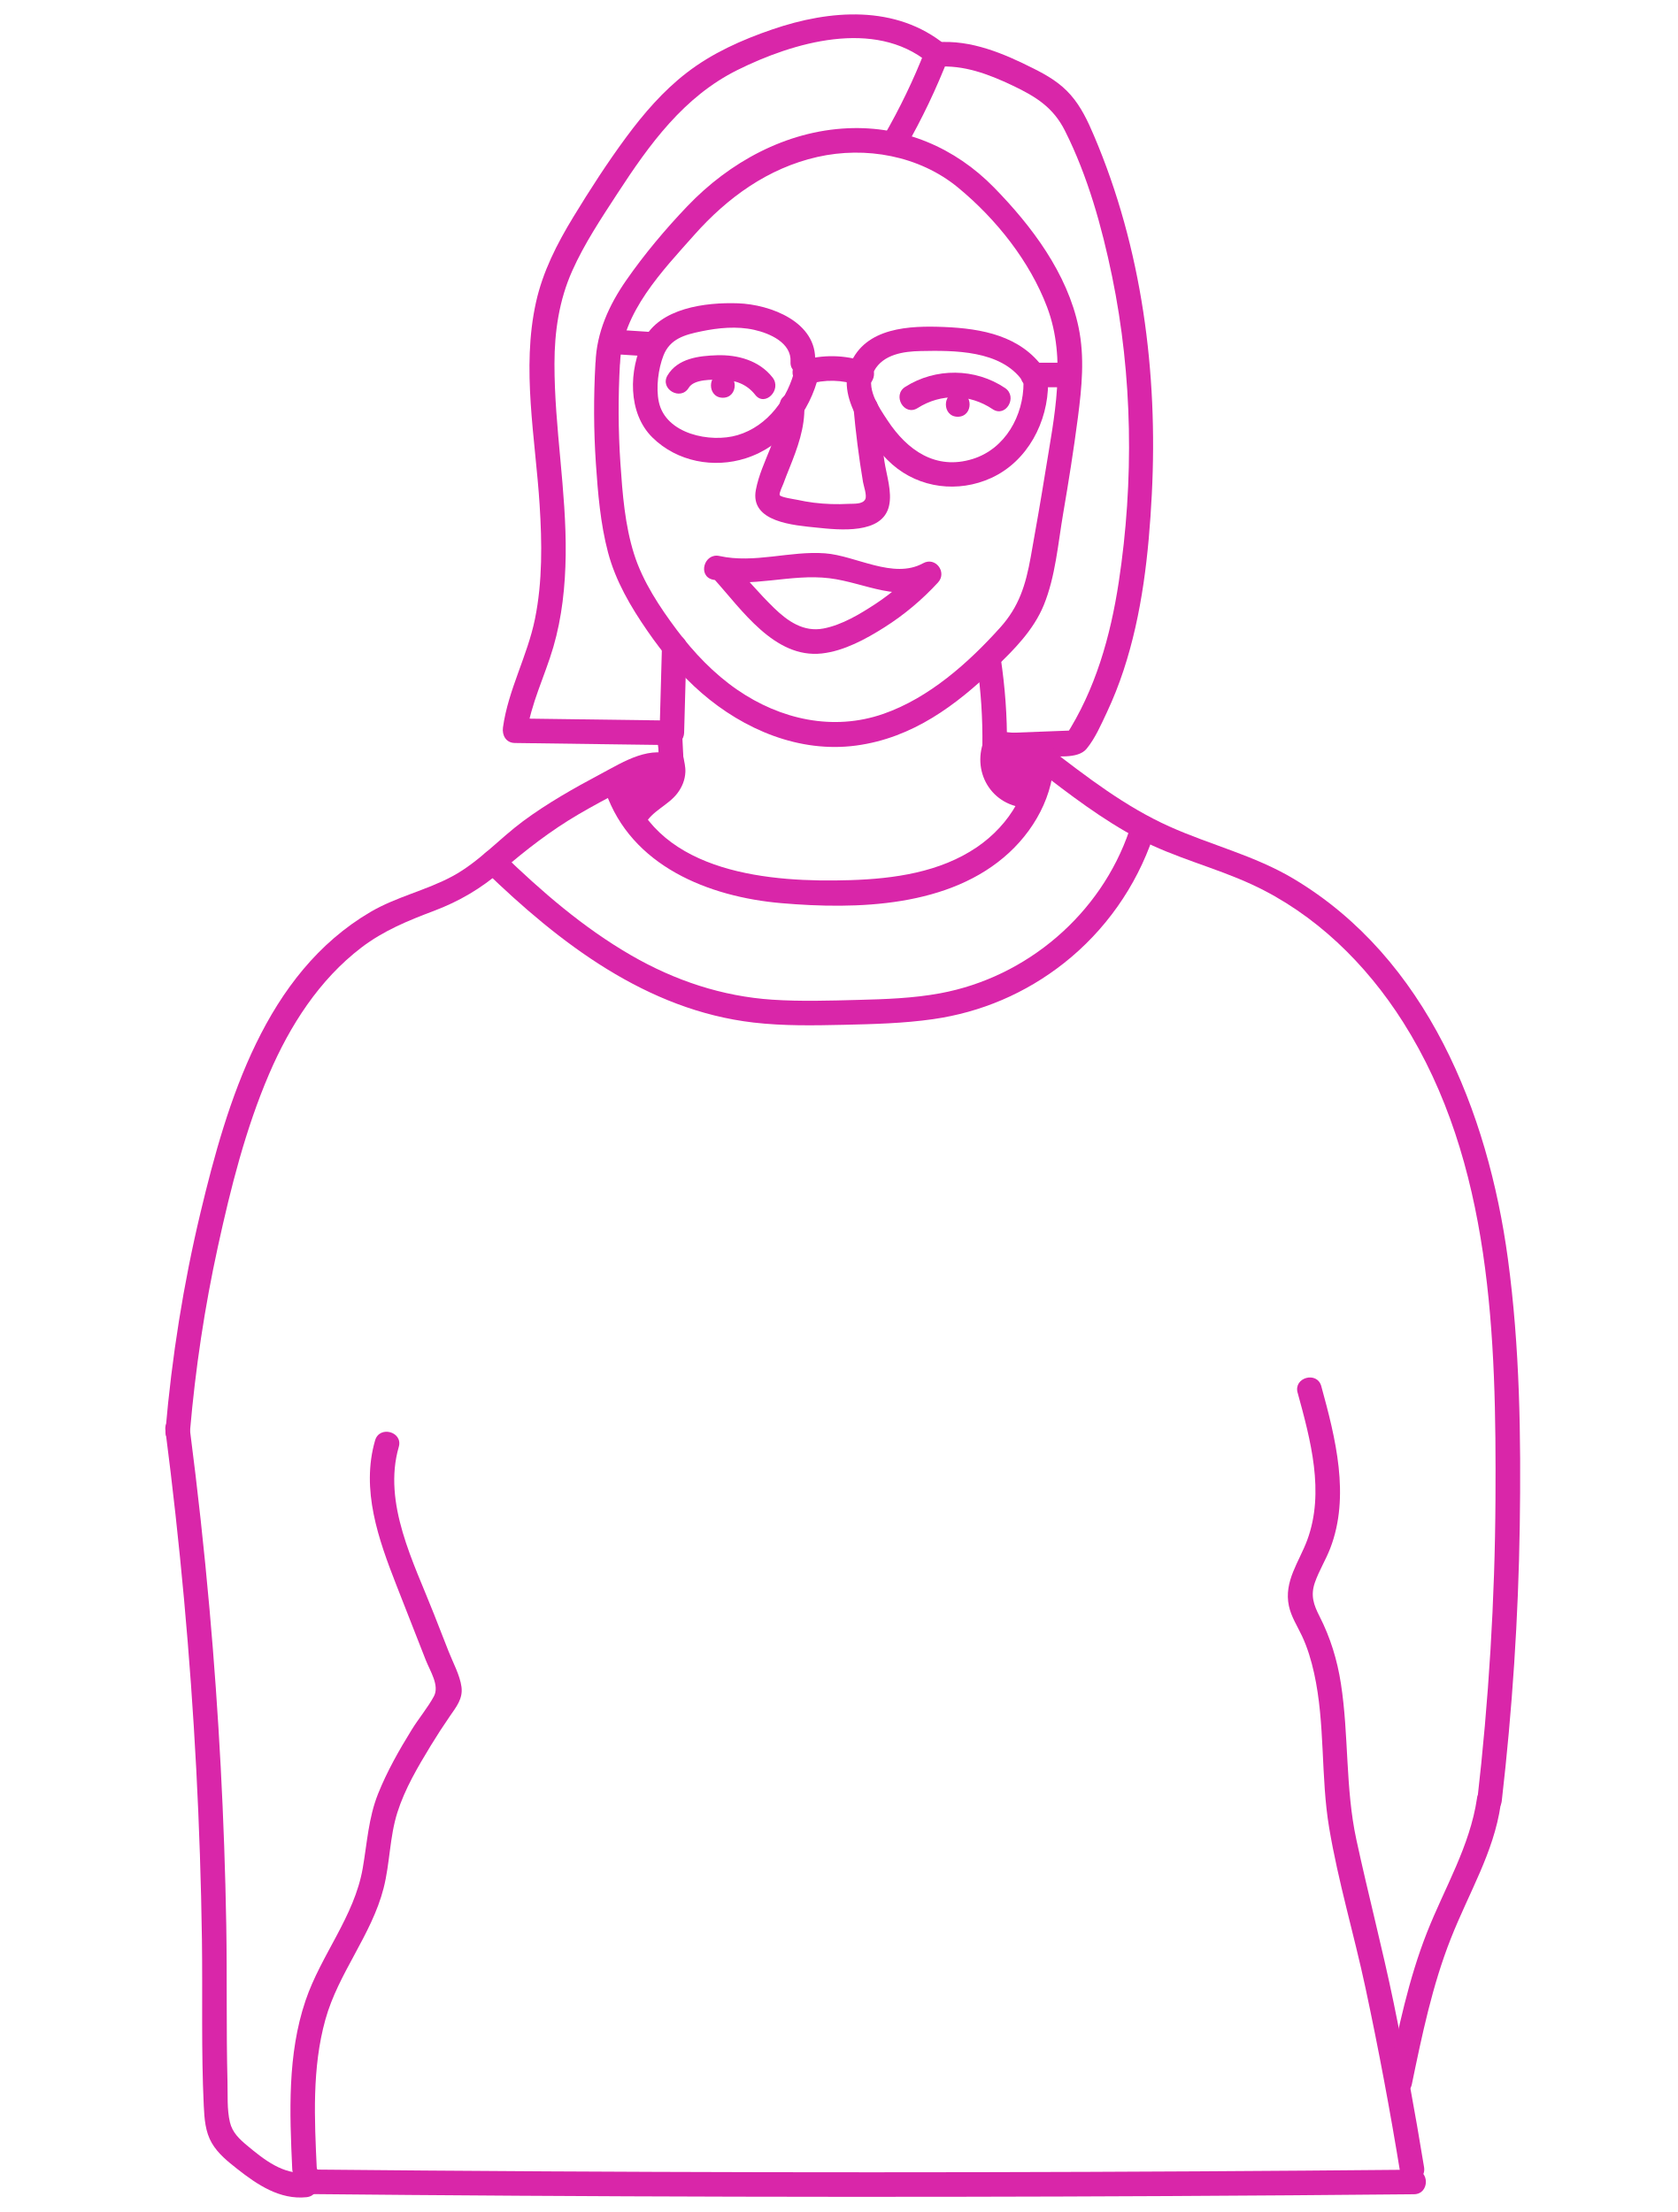
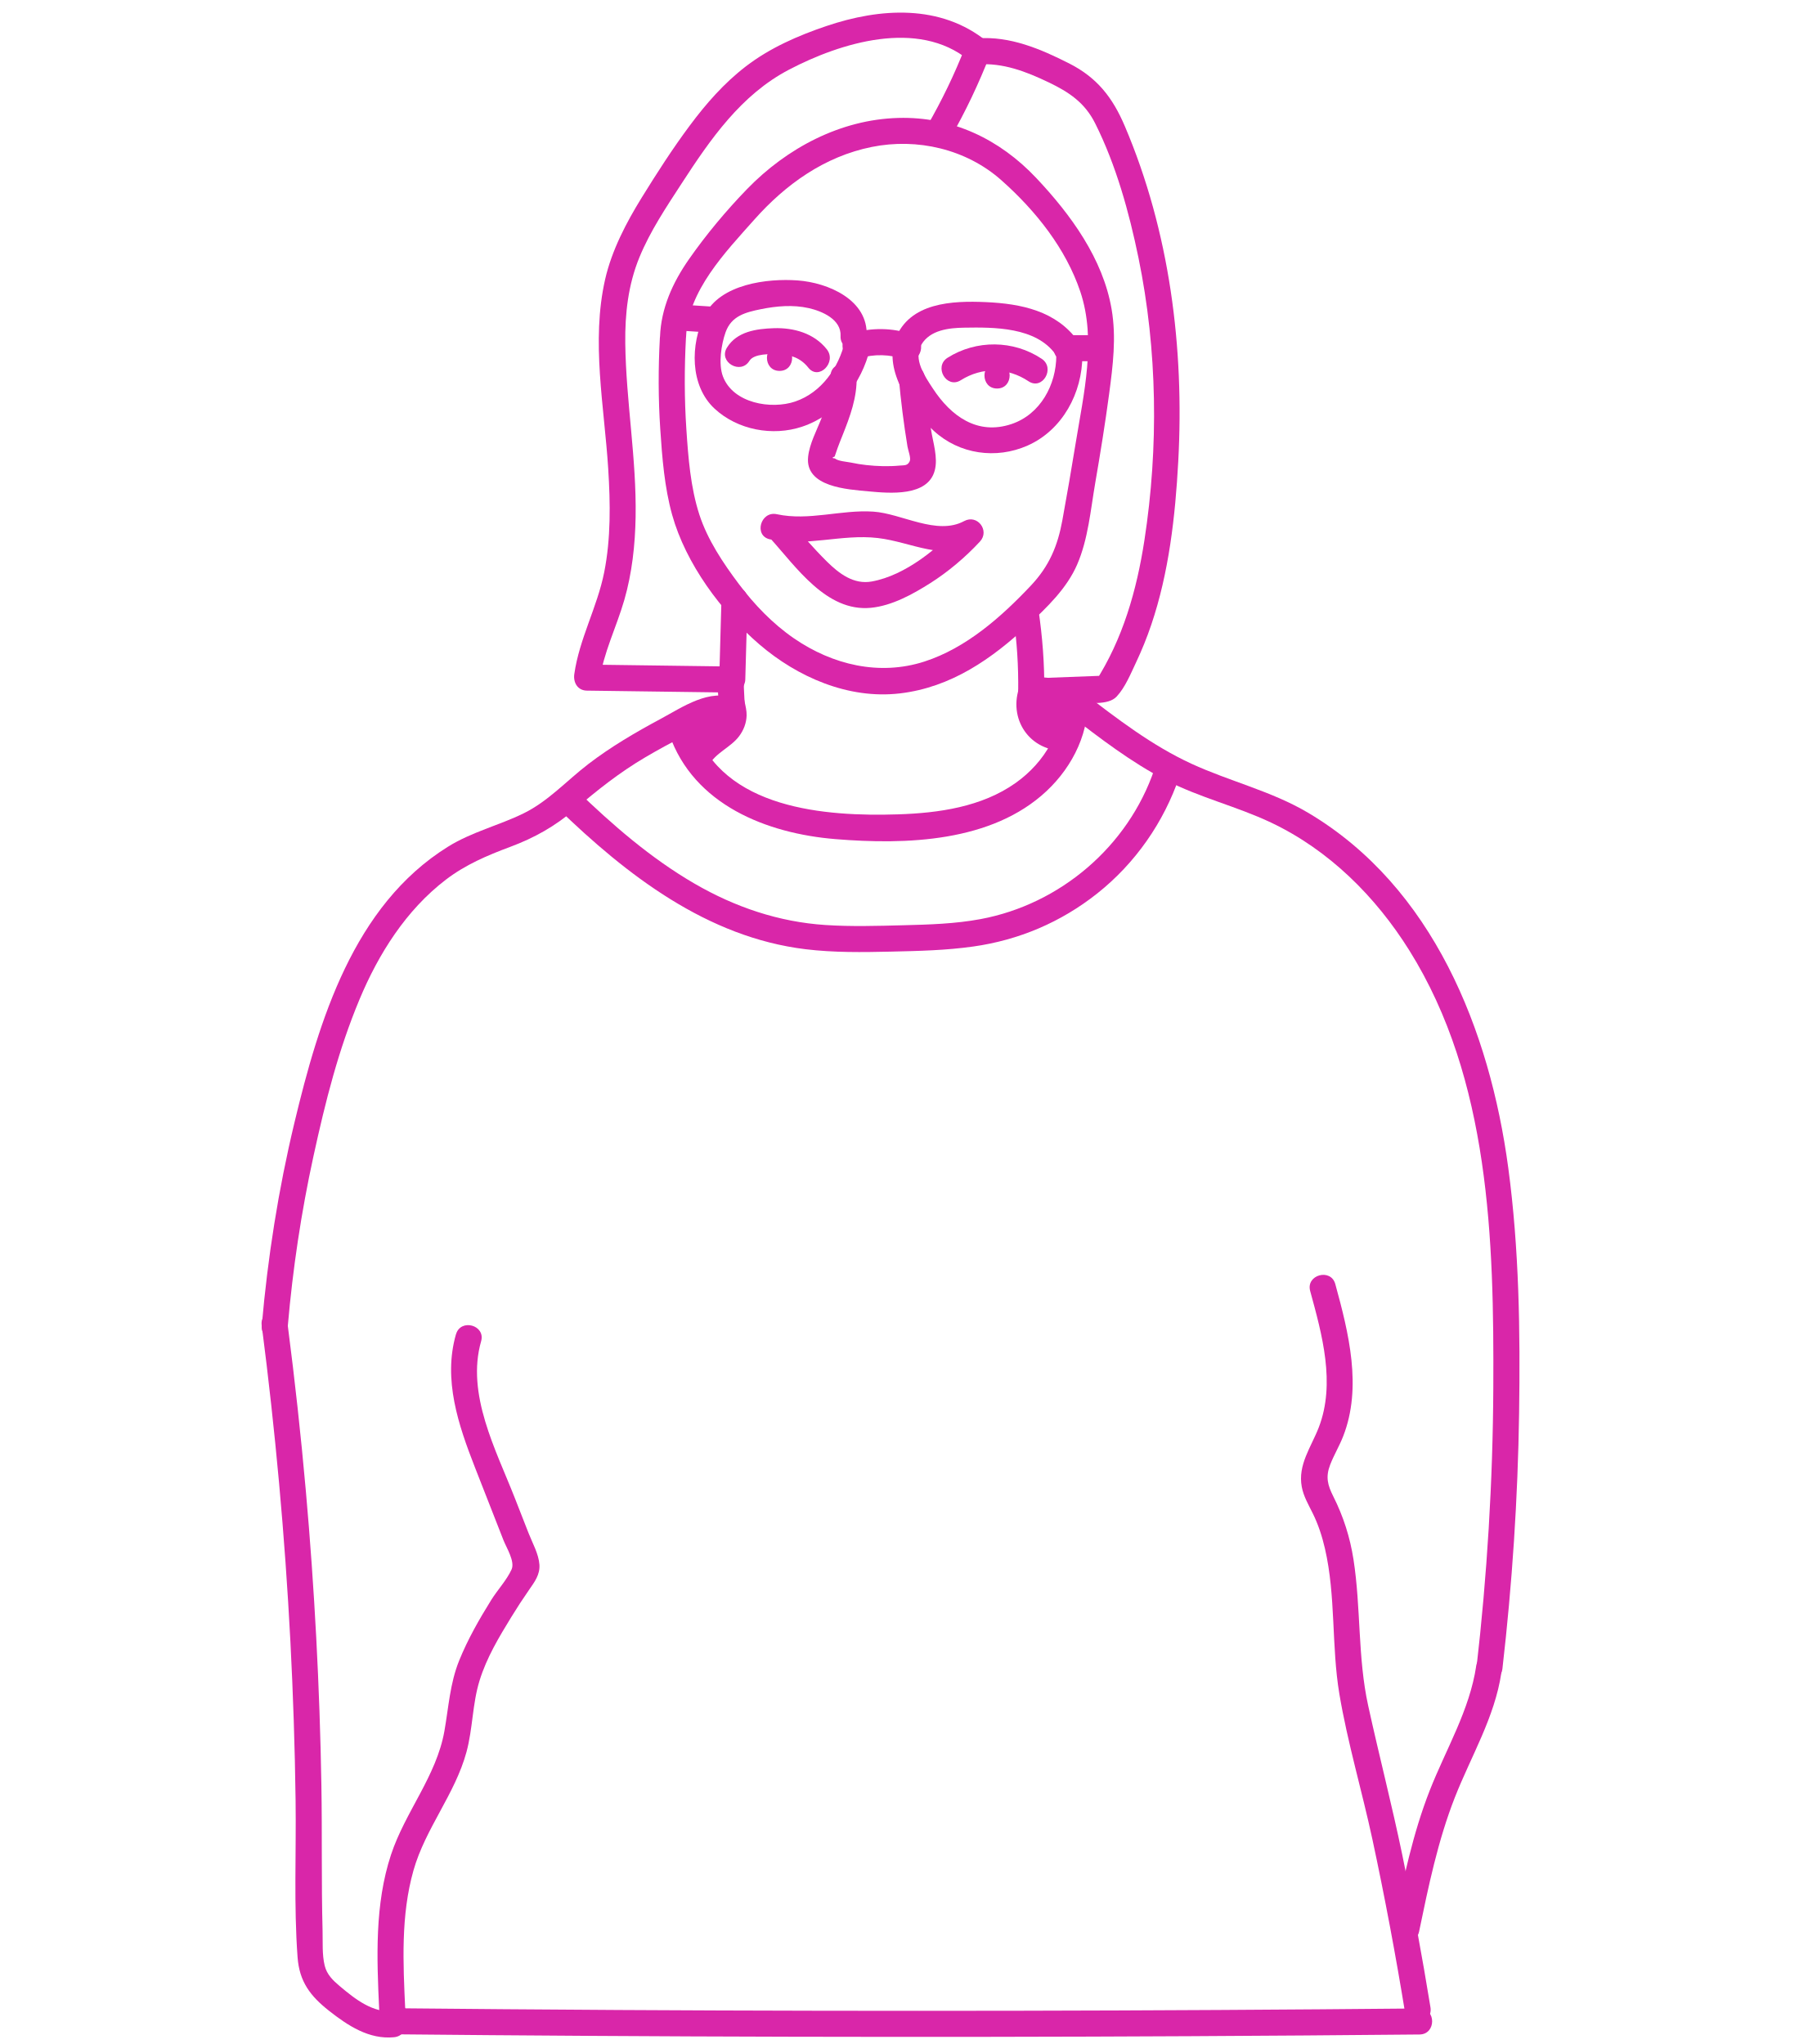
- <svg xmlns="http://www.w3.org/2000/svg" id="Layer_1" viewBox="0 0 683 901">
+ <svg xmlns="http://www.w3.org/2000/svg" id="Layer_1" viewBox="0 0 697.18 784.42">
  <defs>
    <style>.cls-1{fill:#d926a9;}</style>
  </defs>
-   <path class="cls-1" d="M242.46,148.15c-.75,13.56-.72,27.14,.2,40.69,.82,12.05,1.84,24.47,4.94,36.17s9.22,22.1,15.99,31.91c6.36,9.23,13.6,17.95,22.08,25.31,17.24,14.95,39.88,24.55,62.97,21.45s40.74-16.5,56.41-31.5c7.85-7.51,15.82-15.49,20-25.7,4.75-11.61,5.8-25.08,7.9-37.36,2.23-13,4.3-26.04,6-39.12,1.59-12.26,2.81-24.46,.27-36.68-4.58-21.98-19.05-41.23-34.45-56.97-15.86-16.21-36.79-25.15-59.62-24.1-25.1,1.15-48.11,13.8-65.24,31.73-8.95,9.37-17.56,19.62-24.95,30.27-6.96,10.03-12.02,21.15-12.44,33.5-.22,6.44,9.78,6.43,10,0,.69-20.4,17.4-37.62,30.18-52.03,13.49-15.21,30.05-27.24,50.15-31.79,19.67-4.45,41.52-.52,57.26,12.45s29.26,30.18,36.26,48.63c8.16,21.52,2.88,44.96-.64,66.94-1.86,11.62-3.9,23.21-5.97,34.79s-4.8,20.36-12.45,28.86c-12.96,14.42-28.99,28.69-47.56,35.17-20.47,7.14-41.93,2.29-59.49-9.79-9.53-6.56-17.73-15.15-24.65-24.39s-13.85-19.68-17.39-30.86c-3.75-11.83-4.73-24.6-5.57-36.92-.92-13.55-.94-27.13-.2-40.69,.35-6.43-9.65-6.41-10,0h0Z" />
-   <path class="cls-1" d="M368.63,60.32c6.86-11.91,12.73-24.3,17.71-37.11,.58-1.49-.04-3.85-1.29-4.86-20.29-16.57-47.1-14.4-70.52-6.38-12.44,4.26-24.57,9.66-35.01,17.76-9.52,7.38-17.36,16.47-24.49,26.12-7.71,10.43-14.8,21.43-21.54,32.5s-12.46,22.33-15.22,34.77c-5.99,26.99-.24,55.41,1.48,82.57,.98,15.42,1.19,31.11-1.88,46.32-3.06,15.16-10.93,28.94-13.05,44.3-.44,3.19,1.24,6.28,4.82,6.33,21.32,.29,42.63,.57,63.95,.86,2.76,.04,4.93-2.32,5-5,.32-11.7,.65-23.4,.97-35.1,.18-6.44-9.82-6.43-10,0-.32,11.7-.65,23.4-.97,35.1l5-5c-21.32-.29-42.63-.57-63.95-.86l4.82,6.33c1.7-12.37,7.39-23.5,10.86-35.38,3.55-12.15,4.88-24.92,5.04-37.54,.33-26.06-4.6-51.85-4.57-77.89,.01-13.06,1.88-25.84,7.23-37.83,4.97-11.14,11.79-21.36,18.43-31.55,13.01-19.97,26.96-39.38,48.85-50.26,22.7-11.27,55.72-21.03,77.68-3.1l-1.29-4.86c-4.67,12-10.28,23.57-16.7,34.72-3.22,5.59,5.42,10.63,8.63,5.05h0Z" />
-   <path class="cls-1" d="M381.45,27.2c10.95-.86,21.06,2.98,30.81,7.6s16.67,9.04,21.4,18.43c9.27,18.42,15.05,39.19,19.2,59.31,8.38,40.6,8.96,83.52,2.73,124.48-3.37,22.16-9.51,43.97-21.78,62.94l4.32-2.48c-11.03,.42-22.06,.84-33.09,1.26l5,5c.14-12.02-.77-23.93-2.54-35.81-.95-6.34-10.58-3.65-9.64,2.66,1.64,10.98,2.31,22.06,2.19,33.16-.03,2.63,2.32,5.1,5,5,6.49-.25,12.98-.49,19.47-.74,5.18-.2,14.33,1.37,17.94-2.99,3.49-4.22,5.97-9.95,8.29-14.88,2.6-5.53,4.85-11.23,6.76-17.02,7.6-23,10.29-47.62,11.53-71.71,2.55-49.61-3.99-100.22-23.54-146.13-2.52-5.93-5.22-11.72-9.5-16.61s-9.48-7.92-14.94-10.67c-12.27-6.19-25.58-11.89-39.61-10.78-6.37,.5-6.43,10.51,0,10h0Z" />
-   <path class="cls-1" d="M249.15,144.18c5.73,.37,11.45,.74,17.18,1.12,6.43,.42,6.4-9.58,0-10-5.73-.37-11.45-.74-17.18-1.12-6.43-.42-6.4,9.58,0,10h0Z" />
-   <path class="cls-1" d="M328.89,156.58c7.07-2.13,13.96-1.95,20.94,.45,6.1,2.09,8.72-7.56,2.66-9.64-8.55-2.93-17.61-3.05-26.25-.45-6.15,1.85-3.53,11.51,2.66,9.64h0Z" />
-   <path class="cls-1" d="M420.43,157.74c3.58,0,7.16,0,10.74,0,6.43,0,6.45-10,0-10-3.58,0-7.16,0-10.74,0-6.43,0-6.45,10,0,10h0Z" />
-   <path class="cls-1" d="M425.04,150.1c-9.44-13.35-25.16-16.27-40.55-16.91-13.95-.57-32.13,.03-38.32,15.28-3.04,7.47-.64,15.35,3.09,22.09s8.33,13.56,14.09,18.61c11.13,9.75,26.85,11.64,40.25,5.54,14.85-6.77,23.24-22.87,23.2-38.78-.02-6.43-10.02-6.45-10,0,.03,13.33-7.41,26.87-20.67,31.01-15.03,4.7-26.66-3.51-34.67-15.65-3.68-5.58-9.23-13.45-5.49-20.25s12.15-7.91,18.89-8.05c13.73-.29,32.7-.37,41.55,12.15,3.69,5.21,12.36,.22,8.63-5.05h0Z" />
-   <path class="cls-1" d="M323.81,149.92c-2.85,12.18-11.07,23.66-23.5,27.33-10.92,3.23-29.26-.37-32.03-13.59-1.2-5.72-.23-13.41,1.89-18.84,2.67-6.85,8.71-8.47,15.36-9.85,7.01-1.46,14.54-2.2,21.6-.62,6.34,1.42,15.24,5.29,14.79,13.01-.37,6.43,9.63,6.41,10,0,.94-16.2-18.17-23.36-31.43-23.82-13.11-.45-31.89,1.86-38.41,14.95-6.06,12.16-6.53,29.72,3.59,39.7s25.1,12.61,38,8.49c15.35-4.9,26.18-18.74,29.79-34.11,1.47-6.26-8.17-8.93-9.64-2.66h0Z" />
-   <path class="cls-1" d="M317.55,165.23c.38,12.53-7.48,22.42-9.74,34.28-2.53,13.24,15.6,14.44,24.78,15.4s26.76,2.86,29.44-8.84c1.32-5.75-1.02-12.51-1.88-18.19-1.11-7.35-1.95-14.73-2.62-22.13-.57-6.36-10.58-6.42-10,0,.92,10.25,2.2,20.47,3.91,30.62,.26,1.56,1.66,5.42,.93,6.95-1.05,2.2-4.79,1.8-6.75,1.91-4.74,.26-9.51,.12-14.22-.47-2.25-.28-4.47-.68-6.68-1.16-1.04-.23-6.76-1.01-7.2-1.93-.35-.75,1.21-3.9,1.48-4.64,.76-2.13,1.62-4.23,2.46-6.33,3.3-8.25,6.37-16.44,6.09-25.46-.2-6.42-10.2-6.45-10,0h0Z" />
-   <path class="cls-1" d="M290.3,236.11c15.94,3.51,31.53-2.52,47.44-.58,14.83,1.81,28.6,10.56,43.22,2.51-2.02-2.62-4.04-5.24-6.06-7.85-5.48,5.94-11.51,11.27-18.27,15.72-6.37,4.19-13.76,8.66-21.33,10.1-8.02,1.53-14.47-2.93-19.98-8.26-6.19-5.99-11.77-12.68-17.55-19.05-4.33-4.78-11.39,2.31-7.07,7.07,11.31,12.46,24.69,32.56,44,30.4,9.08-1.02,17.95-5.89,25.55-10.7,8.01-5.08,15.3-11.23,21.72-18.2,3.83-4.15-.99-10.64-6.06-7.85-12.11,6.67-27.38-3.11-39.94-4.04-14.37-1.06-28.73,4.23-43.01,1.09-6.27-1.38-8.95,8.26-2.66,9.64h0Z" />
-   <path class="cls-1" d="M267.77,298.33c.23,4.69,.46,9.38,.69,14.07l7.52-4.32c-11.26-4.83-21.59,1.97-31.41,7.2-10.9,5.8-21.69,11.89-31.62,19.25-9.69,7.2-17.98,16.58-28.66,22.36s-22.86,8.37-33.45,14.59c-42.83,25.15-58.32,77.02-69.16,122.31-7,29.24-11.71,59-14.29,88.95-.55,6.41,9.45,6.37,10,0,2.18-25.22,5.94-50.27,11.35-75,5.19-23.75,11.24-47.89,20.85-70.29,8.44-19.67,20.43-38.44,37.65-51.55,8.99-6.84,18.89-10.89,29.37-14.84,10.45-3.94,19.26-9.15,27.72-16.42,9.97-8.57,20-16.37,31.38-23.02,5.6-3.27,11.31-6.33,17.04-9.36,4.89-2.58,12.42-8.02,18.19-5.55,3.21,1.38,7.73-.13,7.52-4.32-.23-4.69-.46-9.38-.69-14.07-.31-6.41-10.31-6.44-10,0h0Z" />
-   <path class="cls-1" d="M268.11,298.89c-1.23,6.57,3.56,14.74-1.72,19.78-4.35,4.15-9.61,6.6-12.46,12.19l7.85-1.01c-2.49-3.03-4.31-6.4-5.57-10.1l-9.64,2.66c10.44,30.33,42,42.92,71.63,45.47,30.87,2.66,68.65,1.69,92.74-20.57,11.78-10.89,19.58-26.55,18.07-42.82-.27-2.88-2.09-4.74-5-5-6.15-.55-12.31-1.11-18.46-1.66-1.58-.14-3.65,1.02-4.32,2.48-6.2,13.58,2.44,28.5,17.7,28.8,2.2,.04,4.24-1.59,4.82-3.67,2.6-9.26-3.14-19.28-12.66-21.3-3.81-.81-7,2.31-6.15,6.15s2.39,6.48,4.69,9.43c3.97,5.06,11-2.06,7.07-7.07-1.2-1.54-1.71-3.15-2.12-5.02l-6.15,6.15c4.24,.9,6.87,4.73,5.67,9l4.82-3.67c-7.15-.14-12.17-6.95-9.06-13.75l-4.32,2.48c6.15,.55,12.31,1.11,18.46,1.66l-5-5c1.53,16.43-7.87,31.51-21.19,40.58-15.01,10.22-33.76,12.86-51.51,13.42-32.21,1.02-77.64-2.52-90.11-38.73-2.08-6.05-11.73-3.46-9.64,2.66,1.85,5.43,4.51,10.09,8.14,14.52,1.99,2.42,6.49,1.67,7.85-1.01,2.85-5.6,9.52-7.86,13.28-12.79,1.93-2.53,3.14-5.47,3.28-8.68,.18-4.3-2.16-8.66-1.37-12.89,1.18-6.29-8.46-8.99-9.64-2.66h0Z" />
-   <path class="cls-1" d="M263.03,312.41c-3.2,1.94-6.52,3.65-9.96,5.12-2.48,1.06-3.04,4.72-1.79,6.84,1.5,2.57,4.35,2.86,6.84,1.79,3.44-1.47,6.76-3.18,9.96-5.12,5.49-3.33,.47-11.98-5.05-8.63h0Z" />
-   <path class="cls-1" d="M422.2,313.33c13.3,10.23,26.7,20.55,41.61,28.38,14.71,7.72,30.91,11.6,45.94,18.54,25.74,11.89,46.54,32.29,61.61,56.07,36.2,57.14,37.98,128.73,37.63,194.27-.22,41.1-2.74,82.17-7.44,123.01-.74,6.38,9.27,6.33,10,0,4.29-37.24,6.77-74.67,7.33-112.16,.54-36.2,.03-72.75-4.83-108.68-8.12-59.93-33.02-122.42-87.24-154.8-15.95-9.53-33.88-13.78-50.68-21.34-17.84-8.02-33.46-20.07-48.88-31.93-5.1-3.92-10.08,4.76-5.05,8.63h0Z" />
-   <path class="cls-1" d="M197.3,354.56c30.53,29.61,66.01,56.9,109.56,61.95,12.19,1.41,24.5,1.2,36.75,.92s24.31-.58,36.35-2.3c19.58-2.79,37.7-10.54,53.24-22.78,16.8-13.23,29.45-31.2,36.33-51.43,2.08-6.11-7.58-8.73-9.64-2.66-11.58,34.06-41.7,59.78-76.99,66.32-11.06,2.05-22.35,2.42-33.57,2.71-11.58,.3-23.2,.67-34.77-.09-20.51-1.35-39.77-7.81-57.52-18.06-19.48-11.25-36.57-26.05-52.66-41.66-4.62-4.48-11.7,2.58-7.07,7.07h0Z" />
-   <path class="cls-1" d="M152.75,586.69c-5.83,20.16,1.36,40.29,8.69,59.03,3.98,10.18,7.97,20.35,11.96,30.52,1.74,4.44,5.68,10.32,3.28,14.74-2.54,4.67-6.17,8.97-8.98,13.51-5.18,8.38-10.1,17.05-13.76,26.21-3.9,9.8-4.44,20.01-6.23,30.28-3.42,19.7-16.97,35.24-23.29,53.91-7.44,21.97-6.47,45.69-5.42,68.53,.3,6.41,10.3,6.44,10,0-.94-20.23-1.99-41.06,3.5-60.79,5.28-19,18.81-34.41,23.71-53.53,2.6-10.15,2.43-20.8,5.61-30.84,3.04-9.62,8.36-18.6,13.57-27.18,2.5-4.11,5.12-8.14,7.85-12.1,2.56-3.71,5.32-7.07,4.69-11.84s-3.45-9.89-5.24-14.45c-1.99-5.09-3.99-10.17-5.98-15.26-8.2-20.94-20.96-45.1-14.32-68.07,1.79-6.19-7.86-8.84-9.64-2.66h0Z" />
-   <path class="cls-1" d="M528.42,567.26c5.25,19.17,11.09,40.49,3.95,59.95-3.29,8.96-9.66,16.89-7.49,26.98,.94,4.38,3.46,8.2,5.33,12.2,2.26,4.82,3.78,9.97,4.93,15.16,4.56,20.64,2.63,42.12,6.12,62.94,3.66,21.89,10.14,43.44,14.78,65.16,5.37,25.13,10.1,50.39,14.23,75.76,1.03,6.34,10.67,3.65,9.64-2.66-3.66-22.47-7.78-44.87-12.42-67.16-4.61-22.2-10.36-44.12-15.15-66.27-4.53-20.96-3.02-42.48-6.3-63.59-1.49-9.59-4.28-18.71-8.69-27.35-2.42-4.74-3.73-8.53-1.9-13.78,1.67-4.8,4.42-9.18,6.25-13.93,8.2-21.27,2.13-45.01-3.65-66.06-1.7-6.2-11.35-3.57-9.64,2.66h0Z" />
-   <path class="cls-1" d="M601.46,732.51c-2.87,19.51-13.21,36.48-20.34,54.57-7.52,19.08-11.69,39.23-15.83,59.25-1.3,6.28,8.34,8.97,9.64,2.66,4.14-20.01,8.31-40.17,15.83-59.25s17.47-35.04,20.34-54.57c.93-6.3-8.71-9.01-9.64-2.66h0Z" />
-   <path class="cls-1" d="M67.35,582.53c5.93,45.86,10.14,91.94,12.57,138.12,1.21,23.09,1.98,46.2,2.31,69.32,.32,22.59-.32,45.24,.75,67.81,.25,5.18,.61,10.55,3.28,15.14,2.51,4.31,6.47,7.48,10.33,10.52,8.16,6.43,17.35,12.66,28.24,11.53,6.34-.66,6.41-10.66,0-10-9.45,.98-17.31-5.3-24.18-11.03-3.17-2.64-6.03-5.33-7.02-9.5-1.24-5.21-.85-11.11-.99-16.44-.54-21.32-.13-42.65-.5-63.97-.75-42.93-3.02-85.83-6.82-128.6-2.16-24.35-4.83-48.64-7.96-72.88-.81-6.29-10.82-6.37-10,0h0Z" />
-   <path class="cls-1" d="M124.83,890.8c6.43,0,6.45-10,0-10s-6.45,10,0,10h0Z" />
-   <path class="cls-1" d="M575.82,883.77c-117.67,1.12-235.35,1.35-353.02,.68-33.24-.19-66.48-.45-99.72-.78-6.44-.06-6.44,9.94,0,10,117.67,1.17,235.35,1.46,353.02,.84,33.24-.17,66.48-.42,99.72-.74,6.43-.06,6.45-10.06,0-10h0Z" />
-   <path class="cls-1" d="M280.48,157.94c2.15-3.59,9.64-3.3,13.22-3.26,5.55,.06,10.35,1.69,13.83,6.14,3.96,5.07,10.99-2.06,7.07-7.07-5.39-6.89-14.17-9.32-22.62-9.05-7.4,.24-16,1.26-20.14,8.19-3.31,5.54,5.33,10.57,8.63,5.05h0Z" />
-   <path class="cls-1" d="M294.36,162.01c6.43,0,6.45-10,0-10s-6.45,10,0,10h0Z" />
-   <path class="cls-1" d="M373.68,166.21c9.52-6.05,21.2-5.82,30.54,.46,5.35,3.6,10.37-5.06,5.05-8.63-12.14-8.17-28.31-8.3-40.64-.46-5.42,3.44-.41,12.1,5.05,8.63h0Z" />
-   <path class="cls-1" d="M390.02,169.75c6.43,0,6.45-10,0-10s-6.45,10,0,10h0Z" />
+   <path class="cls-1" d="M253.2,129.61c-.64,11.7-.63,23.42,.15,35.11,.72,10.93,1.61,22.28,4.56,32.87,5.22,18.69,18.86,37.16,33.46,49.7s34.14,21.13,53.89,18.82,35.42-13.37,49.18-26.21c7.23-6.75,14.89-14.05,18.88-23.27,4.22-9.74,5.15-20.98,6.94-31.36,1.96-11.36,3.8-22.74,5.33-34.17,1.44-10.79,2.79-21.56,.95-32.39-3.31-19.44-15.7-36.38-28.93-50.41-14.05-14.9-32.24-23.62-52.96-23.04-22.18,.61-42.76,11.58-58,27.3-8.05,8.31-15.72,17.49-22.34,26.99-6.21,8.9-10.66,18.75-11.06,29.71-.24,6.44,9.76,6.43,10,0,.65-17.62,15.1-32.49,26.15-44.94,12.07-13.6,26.97-24.26,45.07-27.92,17.5-3.54,36.28,.82,49.72,12.73s24.83,26.44,30.32,42.76c6.27,18.65,1.3,39.33-1.77,58.18-1.61,9.89-3.31,19.76-5.11,29.61s-5.04,17.57-12.04,25.01c-11.35,12.05-24.84,24-40.86,29.18-17.32,5.6-35.31,1.26-50.05-8.87-8.17-5.61-15.24-12.97-21.18-20.88-6.04-8.04-12.03-16.99-15.15-26.62-3.4-10.5-4.26-21.85-4.99-32.8-.78-11.69-.78-23.41-.15-35.11,.35-6.43-9.65-6.41-10,0h0Z" />
+   <path class="cls-1" d="M364.47,53.3c6.01-10.45,11.14-21.31,15.51-32.53,.58-1.49-.04-3.85-1.29-4.86-17.77-14.43-41.04-12.88-61.62-5.91-10.93,3.7-21.65,8.39-30.85,15.45-8.37,6.42-15.28,14.31-21.56,22.75-6.61,8.88-12.64,18.26-18.45,27.67s-11.46,20.11-14.02,31.35c-5.41,23.76-.32,48.8,1.19,72.73,.83,13.21,1.04,26.66-1.55,39.69-2.66,13.38-9.56,25.54-11.47,39.07-.45,3.19,1.25,6.28,4.82,6.33,18.6,.25,37.2,.5,55.79,.75,2.76,.04,4.93-2.32,5-5,.28-10.21,.57-20.41,.85-30.62,.18-6.44-9.82-6.43-10,0-.28,10.21-.57,20.41-.85,30.62l5-5c-18.6-.25-37.2-.5-55.79-.75,1.61,2.11,3.21,4.22,4.82,6.33,1.53-10.86,6.52-20.63,9.54-31.08,2.98-10.34,4.17-21.2,4.35-31.93,.38-22.28-3.68-44.33-3.97-66.59-.14-11.33,1.1-22.5,5.44-33.05,4.13-10.05,10.27-19.2,16.17-28.28,11.07-17.03,22.83-34.11,41.3-43.75,19.75-10.32,49.36-19.46,68.77-3.7l-1.29-4.86c-4.06,10.42-8.93,20.45-14.5,30.14-3.21,5.59,5.42,10.63,8.63,5.05h0Z" />
+   <path class="cls-1" d="M375.11,24.73c9.73-.72,18.63,2.74,27.26,6.87,7.83,3.75,13.86,7.78,17.85,15.74,8.03,16.03,13.02,34.11,16.62,51.6,7.27,35.32,7.77,72.75,2.28,108.38-2.95,19.18-8.29,37.99-18.88,54.42l4.32-2.48c-9.62,.37-19.25,.73-28.87,1.1l5,5c.11-10.54-.69-20.99-2.24-31.42-.94-6.34-10.58-3.65-9.64,2.66,1.42,9.53,1.99,19.13,1.88,28.76-.03,2.63,2.31,5.1,5,5,5.77-.22,11.55-.44,17.32-.66,4.51-.17,12.17,1.17,15.48-2.41s5.4-8.82,7.4-13.03c2.23-4.71,4.19-9.56,5.86-14.5,6.79-20.06,9.21-41.59,10.35-62.64,2.37-43.65-3.29-88.24-20.48-128.66-4.68-11-10.61-18.66-21.4-24.13-10.89-5.52-22.66-10.54-35.11-9.61-6.38,.47-6.43,10.48,0,10h0Z" />
+   <path class="cls-1" d="M259.68,126.79l14.99,.97c6.43,.42,6.4-9.58,0-10l-14.99-.97c-6.43-.42-6.4,9.58,0,10h0Z" />
+   <path class="cls-1" d="M329.42,137.58c6.07-1.83,11.94-1.66,17.93,.39,6.1,2.09,8.72-7.56,2.66-9.64-7.56-2.59-15.6-2.69-23.24-.39-6.15,1.85-3.53,11.51,2.66,9.64h0Z" />
+   <path class="cls-1" d="M409.11,138.62c3.12,0,6.25,0,9.37,0,6.43,0,6.45-10,0-10-3.12,0-6.25,0-9.37,0-6.43,0-6.45,10,0,10h0Z" />
+   <path class="cls-1" d="M413.69,130.99c-8.31-11.69-21.89-14.45-35.45-15.05-12.74-.56-29.36,.06-34.69,14.22-4.58,12.17,6.22,27.37,14.8,35.23,9.77,8.95,23.84,10.94,35.9,5.62,13.45-5.94,21.06-20.26,21.06-34.6,0-6.43-10-6.45-10,0,0,11.23-6.1,22.61-17.2,26.33-13.1,4.38-23.22-3.04-30.16-13.64-3.05-4.66-7.69-11.31-4.37-16.9s10.59-6.35,16.28-6.45c11.6-.2,27.69-.27,35.19,10.29,3.7,5.2,12.37,.21,8.63-5.05h0Z" />
+   <path class="cls-1" d="M324.21,130.99c-2.38,10.08-8.93,19.62-19.07,23.09-9.25,3.17-23.9,.71-27.77-9.68-1.77-4.75-.62-12.23,1.05-16.92,2.23-6.23,7.59-7.62,13.56-8.83s12.31-1.76,18.3-.41c5.22,1.17,12.57,4.37,12.25,10.7-.32,6.43,9.68,6.41,10,0,.7-13.89-14.85-20.47-26.45-21.32s-29.75,1.34-35.72,13.38c-5.52,11.12-5.7,27.02,3.85,35.85,8.81,8.16,22.26,10.68,33.58,6.89,13.43-4.5,22.86-16.54,26.06-30.07,1.48-6.26-8.16-8.93-9.64-2.66h0Z" />
+   <path class="cls-1" d="M318.71,144.51c.15,5.62-1.47,10.74-3.48,15.94-1.83,4.74-4.6,9.74-5.15,14.84-1.25,11.62,15.07,12.53,23.29,13.29,7.95,.73,22.63,2.09,25.3-8.04,1.3-4.94-.67-10.74-1.43-15.65-1.02-6.62-1.78-13.26-2.38-19.93s-10.58-6.42-10,0c.8,8.85,1.9,17.67,3.35,26.43,.23,1.38,1.4,4.4,.87,5.58-.84,1.84-2.07,1.54-3.83,1.7-4.22,.4-8.58,.27-12.79-.19-1.98-.21-3.95-.54-5.9-.95-1.51-.31-5.03-.55-6.2-1.59-1.14-.11-1.17-.36-.09-.75,.35-1.09,.72-2.17,1.11-3.24,.59-1.62,1.24-3.23,1.88-4.83,2.93-7.35,5.64-14.58,5.43-22.62-.17-6.42-10.17-6.45-10,0h0Z" />
+   <path class="cls-1" d="M295.41,206.97c13.91,3.02,27.47-2.11,41.36-.5,13.26,1.54,25.13,9.2,38.22,2.13-2.02-2.62-4.04-5.24-6.06-7.85-8.73,9.45-21.38,20.06-34.45,22.41-6.92,1.24-12.51-3.03-17.15-7.61-5.18-5.11-9.9-10.72-14.78-16.1-4.33-4.78-11.39,2.31-7.07,7.07,10.01,11.03,21.62,28.37,38.64,26.74,8.09-.77,16.08-5.19,22.82-9.46s13.43-9.87,19.08-15.98c3.85-4.17-.99-10.59-6.06-7.85-10.5,5.67-23.96-2.92-34.91-3.63-12.35-.81-24.69,3.66-36.97,1-6.27-1.36-8.95,8.28-2.66,9.64h0Z" />
+   <path class="cls-1" d="M275.28,260.64c.2,4.09,.4,8.18,.6,12.28,2.11-1.61,4.22-3.21,6.33-4.82-9.89-4.07-20.26,3.24-28.69,7.77-9.65,5.18-19.13,10.71-27.83,17.39-8.22,6.32-15.32,14.23-24.73,18.85-9.57,4.7-19.93,7.14-29.07,12.83-36.28,22.58-49.55,66.8-58.93,105.97-6.13,25.6-10.25,51.65-12.52,77.87-.55,6.41,9.45,6.37,10,0,1.89-21.84,5.14-43.53,9.81-64.94s9.63-40.97,17.67-60.24c7.32-17.54,17.9-34.35,33.17-46.02,7.5-5.73,15.82-9.28,24.6-12.55,9.32-3.47,17.25-7.91,24.82-14.39,8.68-7.42,17.3-14.27,27.18-20.07,4.86-2.86,9.82-5.53,14.8-8.16s11.14-7.1,17.05-4.67c2.97,1.22,6.47-1.86,6.33-4.82-.2-4.09-.4-8.18-.6-12.28-.31-6.41-10.31-6.44-10,0h0Z" />
+   <path class="cls-1" d="M275.61,260.96c-.99,5.57,3.05,12.97-1.46,17.1-3.86,3.54-8.34,5.8-10.85,10.65l7.85-1.01c-2.09-2.56-3.62-5.41-4.7-8.53-3.21,.89-6.43,1.77-9.64,2.66,9.38,27.01,37.36,38.04,63.79,40.2,27.06,2.21,59.98,1.22,80.96-18.44,10.26-9.61,16.96-23.32,15.68-37.56-.26-2.88-2.09-4.74-5-5-5.37-.48-10.74-.96-16.11-1.45-1.57-.14-3.66,1.02-4.32,2.48-5.55,12.35,2.14,25.73,15.99,26.09,2.18,.06,4.26-1.59,4.82-3.67,2.29-8.47-2.82-17.44-11.49-19.37-3.82-.85-6.99,2.34-6.15,6.15,.74,3.33,2.18,5.85,4.26,8.51,3.97,5.06,11-2.06,7.07-7.07-.98-1.24-1.36-2.59-1.69-4.09l-6.15,6.15c3.38,.75,5.44,3.63,4.51,7.07l4.82-3.67c-5.72-.15-9.84-5.52-7.35-11.04l-4.32,2.48c5.37,.48,10.74,.96,16.11,1.45l-5-5c1.25,13.89-6.42,26.54-17.55,34.43-12.99,9.21-29.55,11.54-45.08,12.04-27.88,.9-67.28-2-78.15-33.32-2.1-6.04-11.74-3.46-9.64,2.66,1.66,4.84,4.03,8.99,7.27,12.95,2,2.44,6.48,1.65,7.85-1.01,2.52-4.88,8.38-6.9,11.65-11.25,1.74-2.32,2.8-5.02,2.89-7.95,.11-3.63-1.86-7.36-1.22-10.93,1.12-6.29-8.52-8.99-9.64-2.66h0Z" />
+   <path class="cls-1" d="M271.47,272.37c-2.79,1.7-5.69,3.18-8.69,4.47-2.48,1.06-3.04,4.72-1.79,6.84,1.5,2.57,4.35,2.86,6.84,1.79,3-1.29,5.9-2.77,8.69-4.47,2.31-1.4,3.17-4.48,1.79-6.84s-4.52-3.2-6.84-1.79h0Z" />
+   <path class="cls-1" d="M410.33,274.28c11.79,9.07,23.68,18.21,36.93,25.08,12.96,6.72,27.26,10.07,40.41,16.3,22.23,10.53,40.14,28.36,53.09,49.07,30.93,49.46,32.5,111.17,32.23,167.73-.17,36.07-2.37,72.1-6.5,107.93-.73,6.38,9.27,6.33,10,0,3.75-32.57,5.92-65.31,6.4-98.1,.46-31.37,.02-63.04-4.17-94.18-7.09-52.71-28.89-107.71-76.66-136.12-14.16-8.42-30.12-12.08-44.95-18.92-15.19-7.01-28.54-17.3-41.73-27.44-5.1-3.92-10.08,4.76-5.05,8.63h0Z" />
+   <path class="cls-1" d="M213.99,310.15c26.49,25.68,57.34,49.54,95.08,54.13,10.88,1.32,21.84,1.17,32.77,.92s21.09-.48,31.55-1.95c17.56-2.47,33.7-9.33,47.6-20.35,14.62-11.59,25.56-27.29,31.57-44.93,2.08-6.1-7.57-8.72-9.64-2.66-10.05,29.47-36.07,51.69-66.61,57.4-9.78,1.83-19.78,2.12-29.7,2.37s-19.93,.56-29.87-.09c-17.92-1.17-34.72-6.88-50.2-15.86-16.82-9.76-31.56-22.57-45.48-36.05-4.62-4.48-11.7,2.58-7.07,7.07h0Z" />
+   <path class="cls-1" d="M174.95,512.06c-4.99,17.45,.93,34.8,7.28,51.06,3.64,9.31,7.29,18.61,10.94,27.92,1.18,3,4.52,8.22,3.11,11.3-1.85,4.06-5.43,7.88-7.8,11.69-4.63,7.43-9.01,15.12-12.3,23.25-3.54,8.77-4.03,17.84-5.66,27.05-3.06,17.3-15.05,30.99-20.49,47.46-6.29,19.05-5.46,39.58-4.54,59.34,.3,6.41,10.3,6.44,10,0-.82-17.75-1.74-36.03,3.16-53.32,4.57-16.13,15.94-29.26,20.34-45.44,2.44-8.99,2.25-18.47,5.01-27.39s7.47-16.7,12.18-24.39c2.17-3.55,4.44-7.03,6.82-10.45,2.09-3.01,4.25-5.84,3.98-9.69-.29-4.11-2.68-8.29-4.16-12.07-1.76-4.5-3.53-9.01-5.29-13.51-7.24-18.47-18.73-39.87-12.92-60.15,1.77-6.2-7.87-8.84-9.64-2.66h0Z" />
+   <path class="cls-1" d="M502.72,495.45c4.57,16.67,9.8,35.47,3.3,52.35-2.89,7.49-8.12,14.34-6.52,22.82,.68,3.64,2.57,6.83,4.19,10.11,2.13,4.3,3.61,8.86,4.69,13.53,4.24,18.27,2.45,37.36,5.54,55.82s8.69,37.25,12.69,55.86c4.78,22.25,8.97,44.62,12.63,67.08,1.03,6.34,10.67,3.65,9.64-2.66-3.19-19.57-6.78-39.08-10.81-58.49s-8.9-38.14-13.09-57.28c-4.06-18.5-2.74-37.49-5.64-56.13-1.33-8.53-3.88-16.51-7.76-24.22-2.17-4.32-2.99-7.42-1.2-12.09,1.43-3.73,3.52-7.17,4.98-10.9,7.39-18.84,2.13-39.77-3-58.47-1.7-6.2-11.35-3.57-9.64,2.66h0Z" />
+   <path class="cls-1" d="M566.44,639.28c-2.55,17.1-11.6,31.94-17.83,47.81-6.51,16.58-10.13,34.1-13.73,51.49-1.3,6.28,8.34,8.97,9.64,2.66,3.6-17.39,7.22-34.91,13.73-51.49,6.24-15.88,15.28-30.69,17.83-47.81,.94-6.3-8.7-9.01-9.64-2.66h0Z" />
+   <path class="cls-1" d="M100.42,508.6c5.21,40.3,8.9,80.8,11.01,121.38,1.05,20.29,1.72,40.6,1.99,60.92,.27,20.03-.71,40.25,.76,60.23,.69,9.35,4.87,14.88,12.08,20.55s15.33,11.08,24.95,10.14c6.35-.62,6.41-10.63,0-10-8.14,.8-14.92-4.62-20.84-9.6-2.61-2.19-4.94-4.44-5.78-7.85-1.05-4.3-.7-9.17-.82-13.56-.49-18.6-.13-37.21-.45-55.81-.64-37.68-2.63-75.34-5.97-112.88-1.88-21.22-4.21-42.4-6.94-63.52-.81-6.29-10.82-6.37-10,0h0Z" />
+   <path class="cls-1" d="M151.21,778.19c6.43,0,6.45-10,0-10s-6.45,10,0,10h0Z" />
+   <path class="cls-1" d="M544.69,770.78c-102.41,.97-204.82,1.17-307.23,.59-29.26-.17-58.52-.4-87.78-.69-6.44-.06-6.44,9.94,0,10,102.41,1.02,204.82,1.27,307.23,.74,29.26-.15,58.52-.37,87.78-.65,6.43-.06,6.45-10.06,0-10h0Z" />
+   <path class="cls-1" d="M287.57,138.47c1.76-2.86,8.22-2.61,11.09-2.54,4.7,.12,8.55,1.44,11.51,5.18,3.99,5.04,11.03-2.08,7.07-7.07-4.88-6.17-12.69-8.33-20.29-8.09-6.73,.22-14.22,1.27-18.02,7.47-3.38,5.5,5.27,10.53,8.63,5.05h0Z" />
+   <path class="cls-1" d="M299.12,142.34c6.43,0,6.45-10,0-10s-6.45,10,0,10h0Z" />
+   <path class="cls-1" d="M368.65,145.92c8.17-5.15,17.99-4.95,26,.4,5.37,3.58,10.38-5.08,5.05-8.63-10.83-7.23-25.1-7.34-36.1-.4-5.43,3.42-.42,12.08,5.05,8.63h0Z" />
+   <path class="cls-1" d="M382.58,149.1c6.43,0,6.45-10,0-10s-6.45,10,0,10h0Z" />
</svg>
